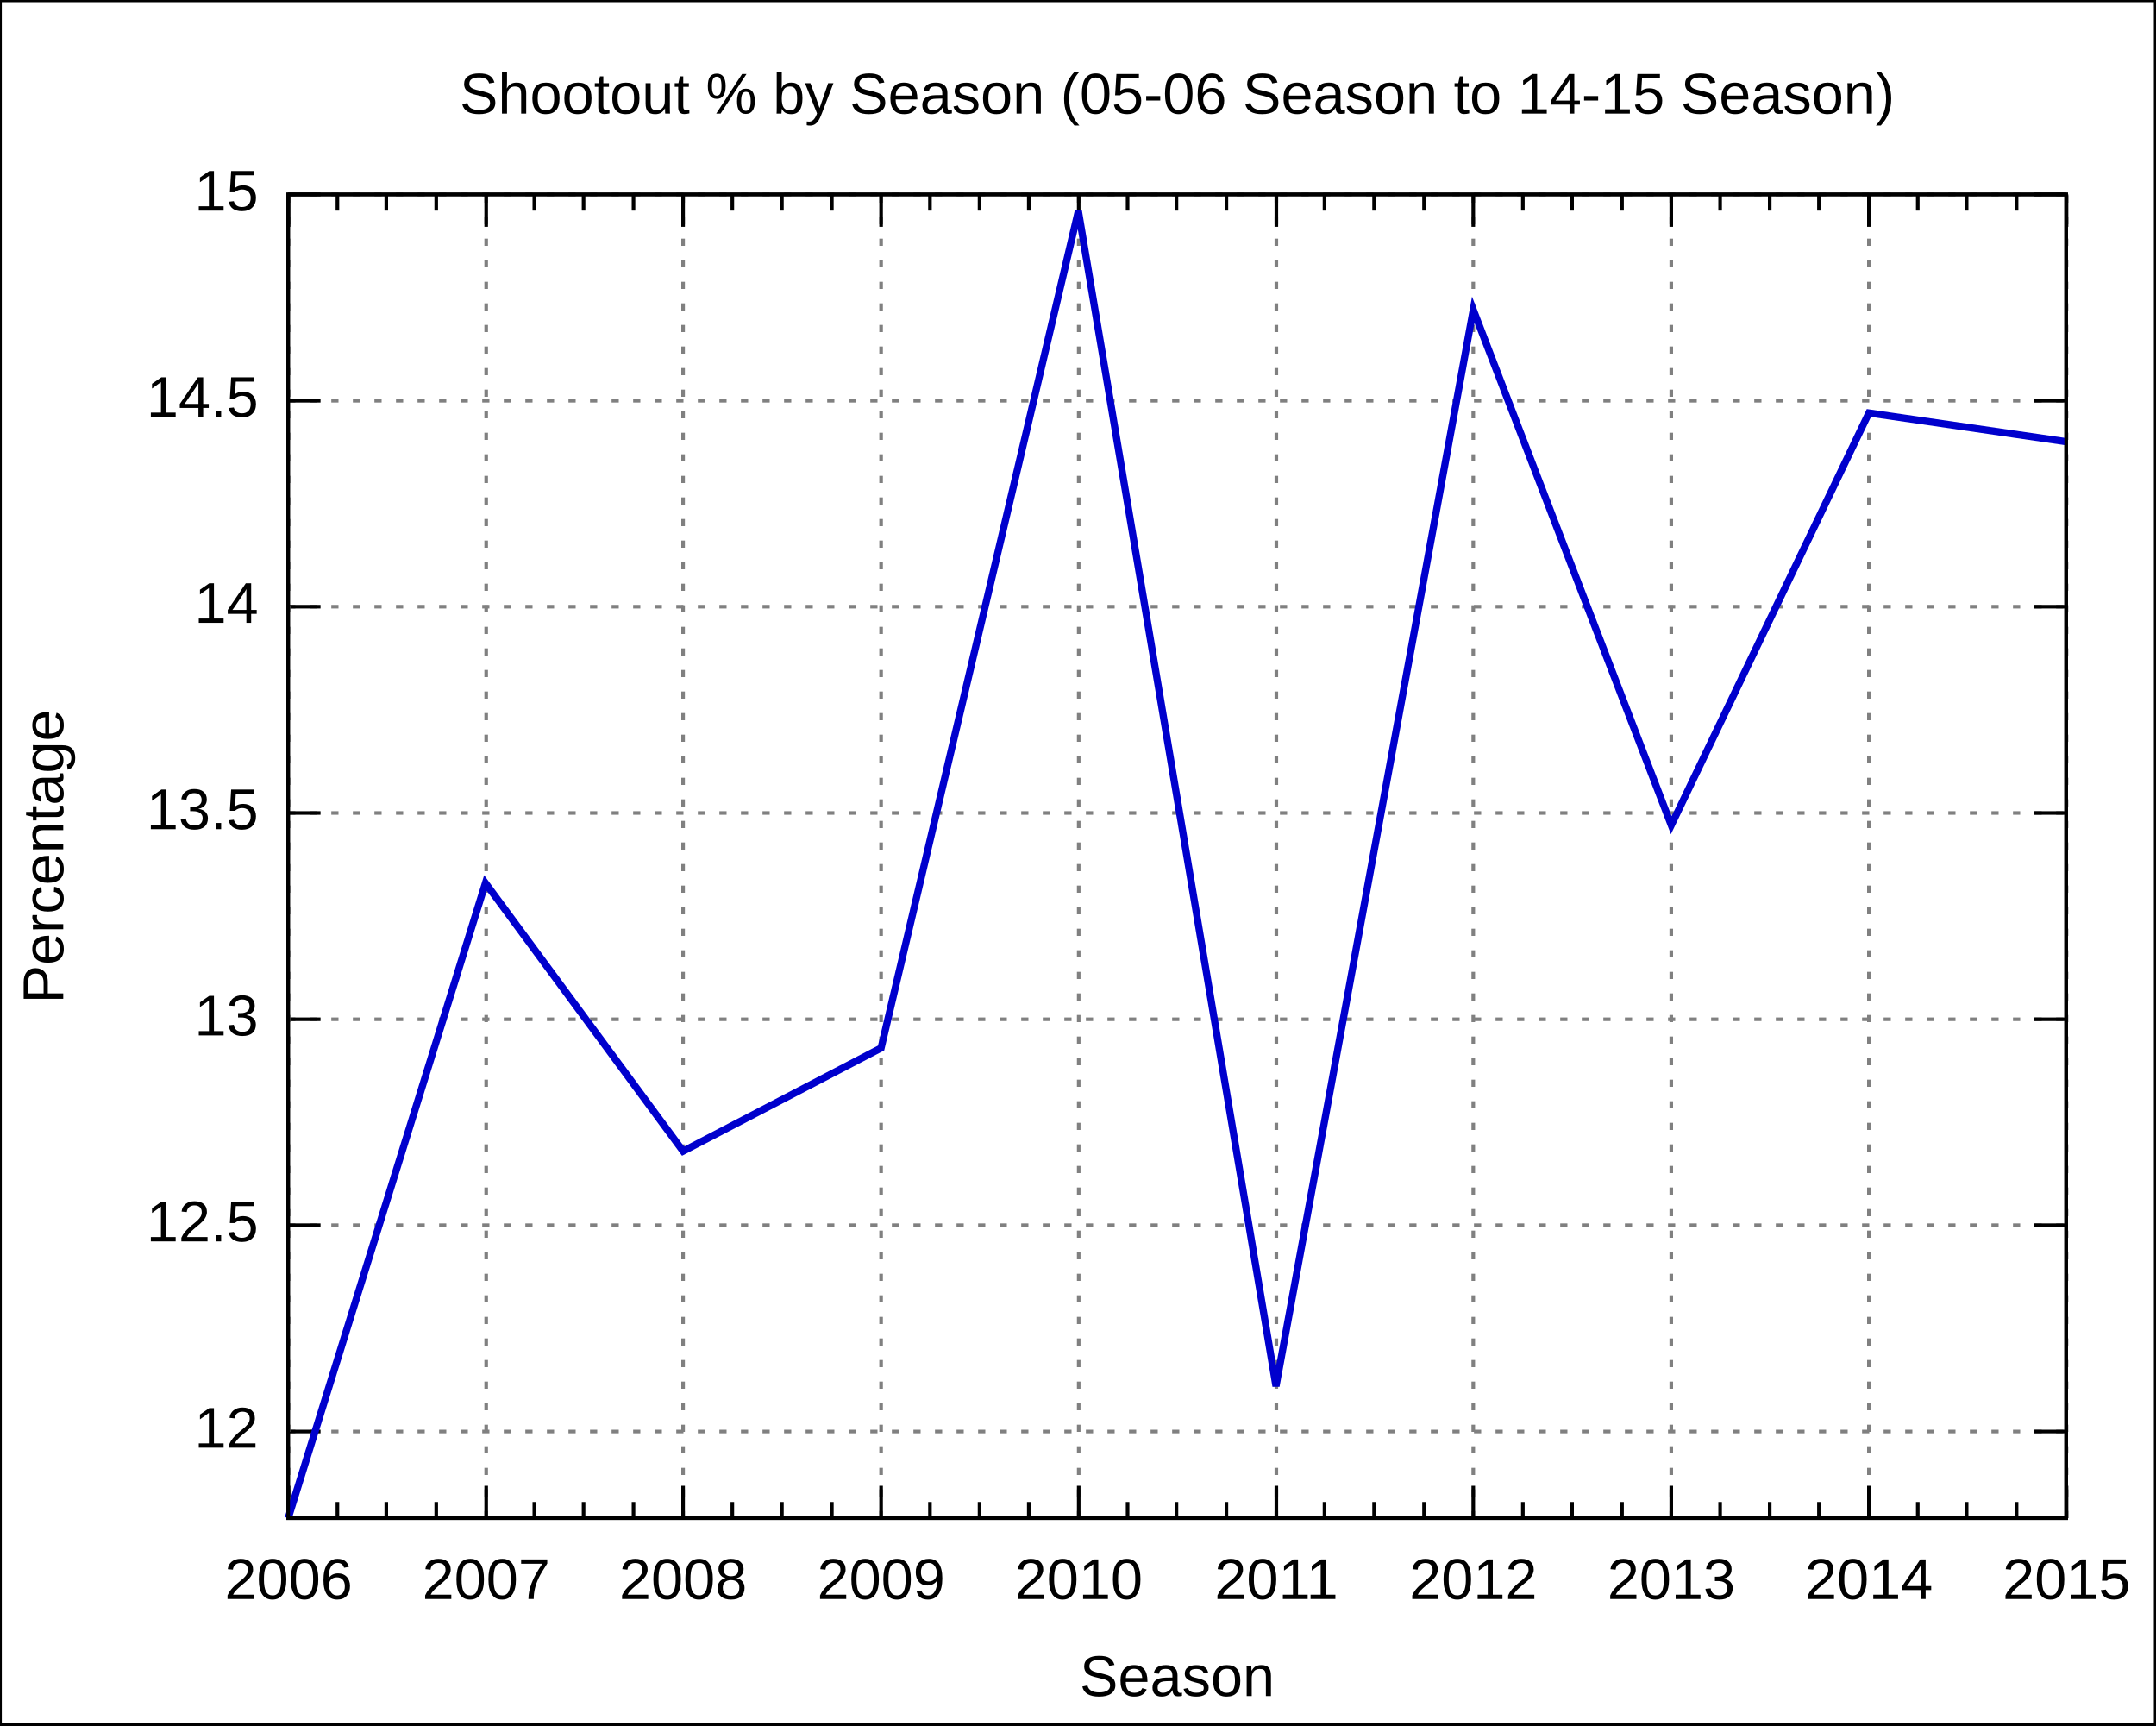
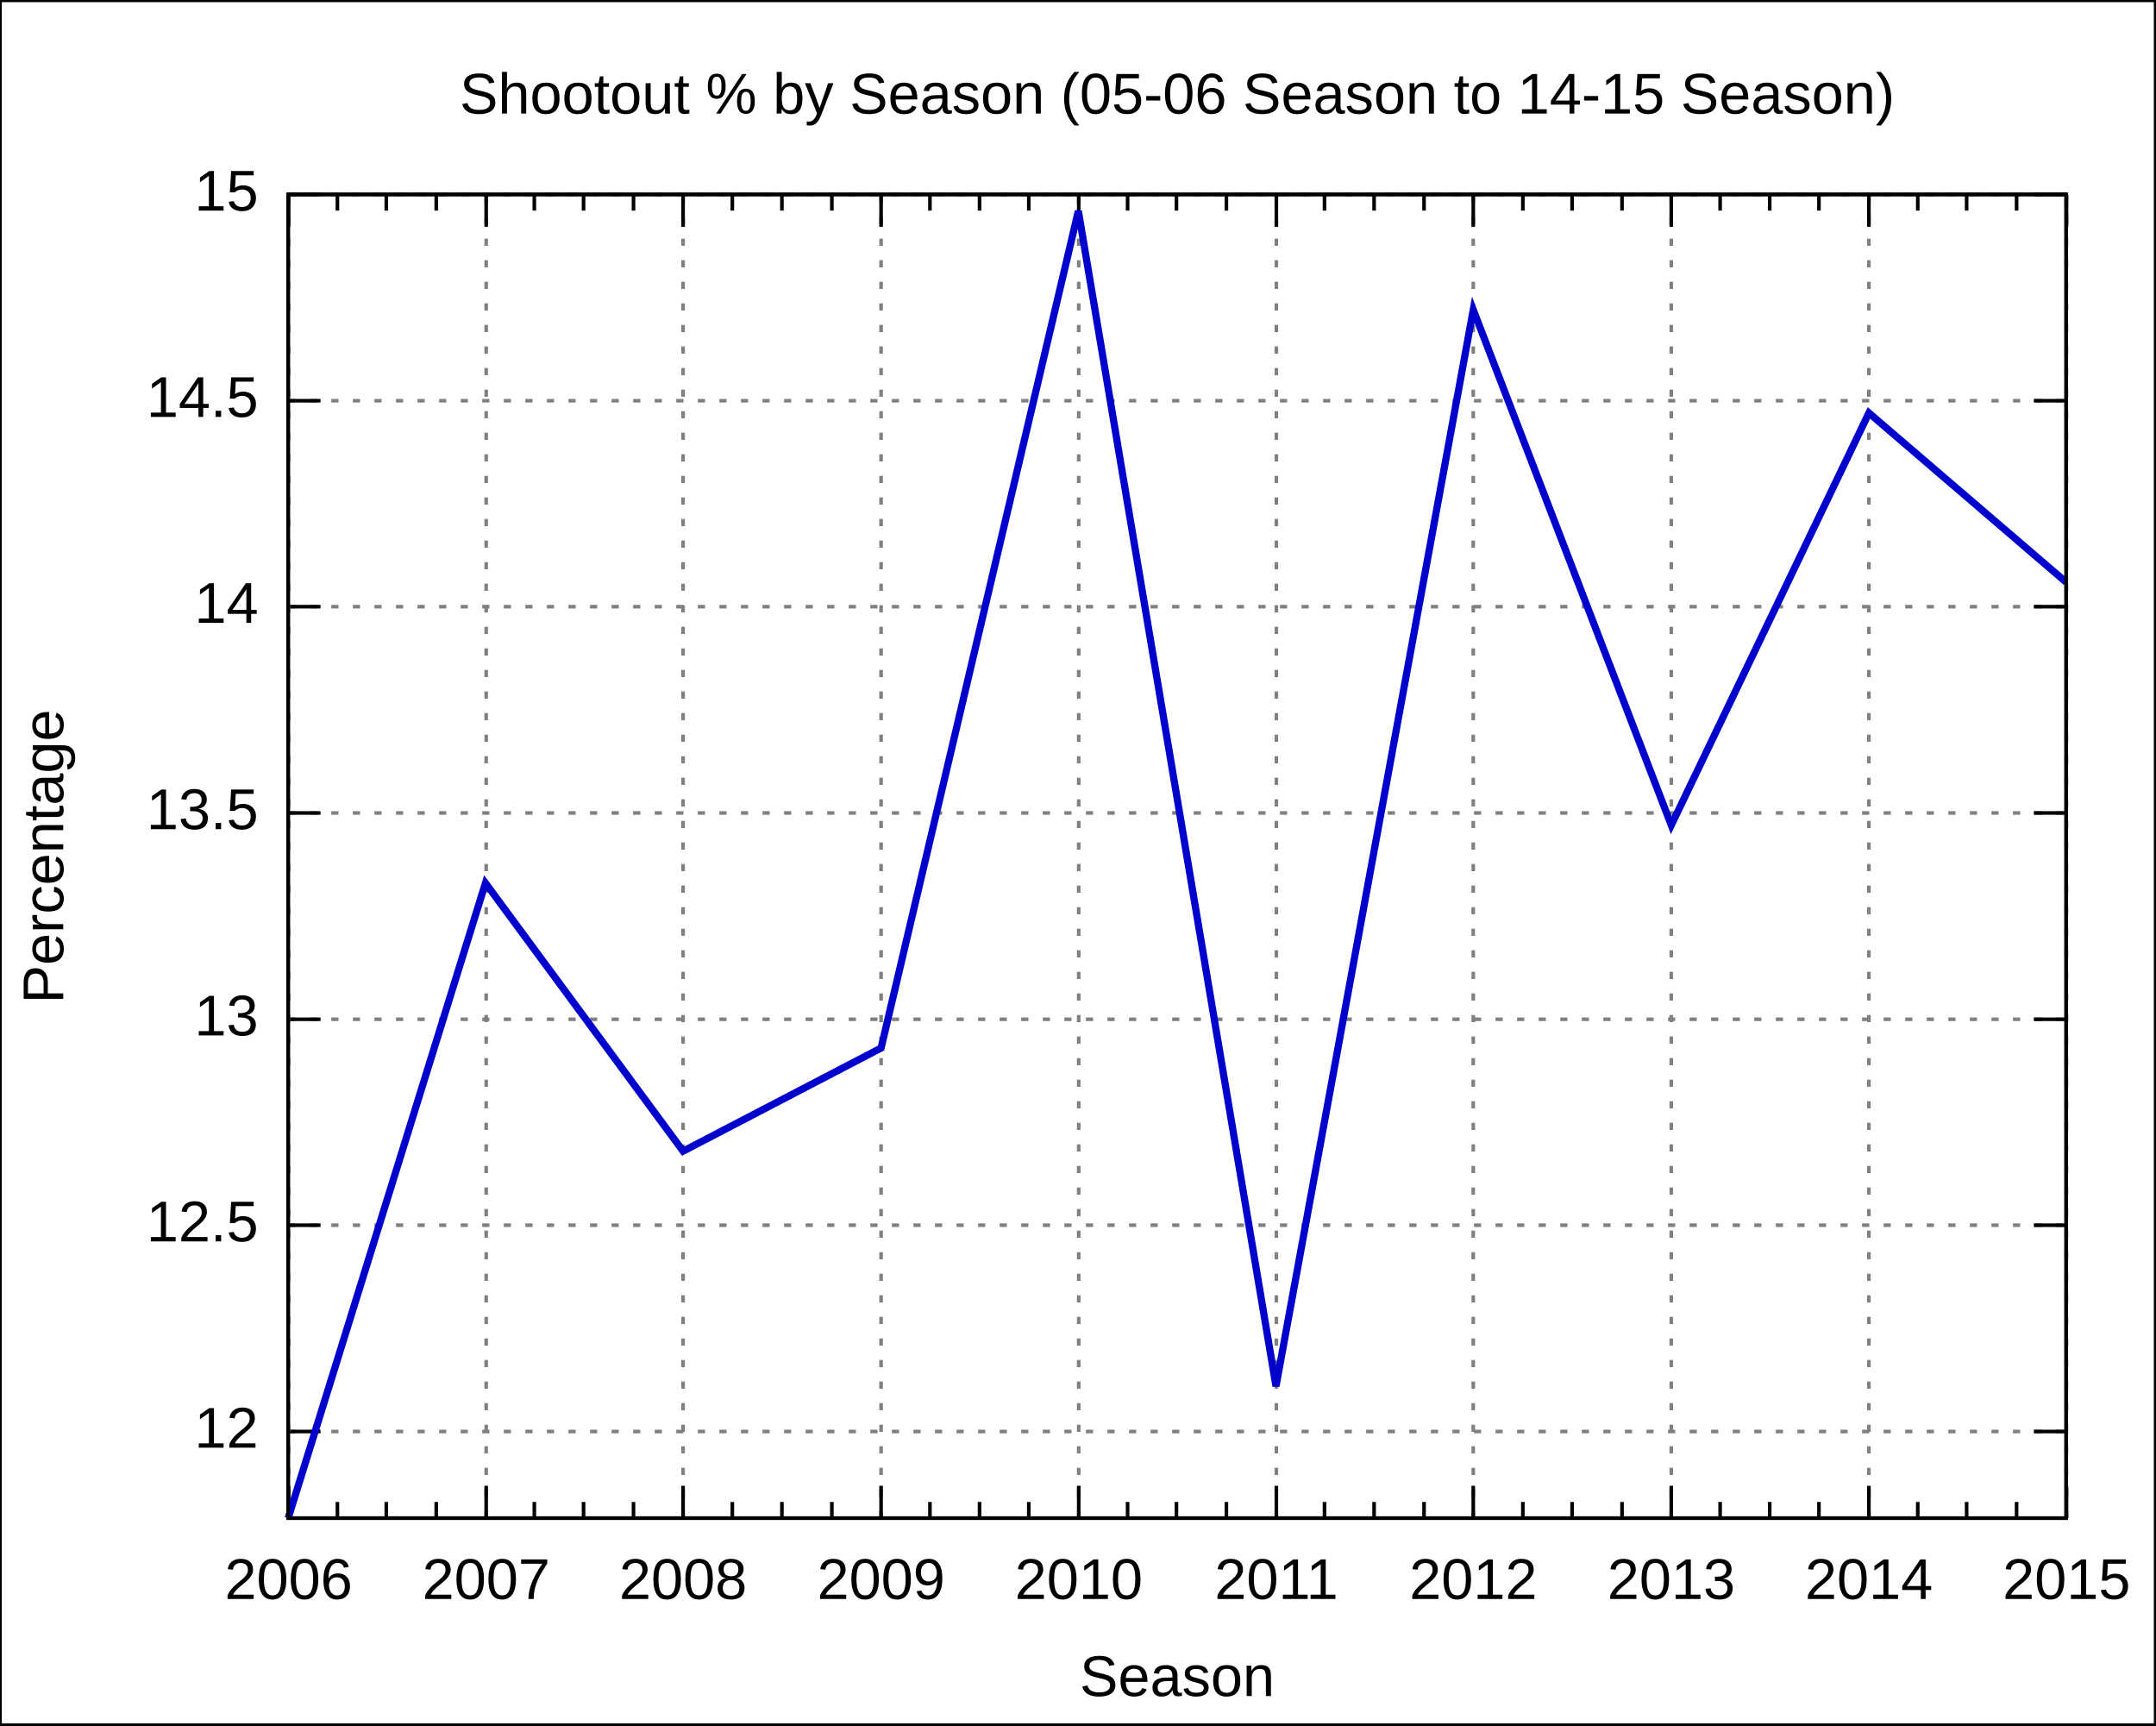
<svg xmlns="http://www.w3.org/2000/svg" xmlns:xlink="http://www.w3.org/1999/xlink" width="600" height="480" viewBox="0 0 600 480">
  <g id="gnuplot_canvas">
    <rect x="0" y="0" width="600" height="480" fill="none" />
    <defs>
      <circle id="gpDot" r="0.5" stroke-width="0.5" />
      <path id="gpPt0" stroke-width="0.222" stroke="currentColor" d="M-1,0 h2 M0,-1 v2" />
      <path id="gpPt1" stroke-width="0.222" stroke="currentColor" d="M-1,-1 L1,1 M1,-1 L-1,1" />
      <path id="gpPt2" stroke-width="0.222" stroke="currentColor" d="M-1,0 L1,0 M0,-1 L0,1 M-1,-1 L1,1 M-1,1 L1,-1" />
      <rect id="gpPt3" stroke-width="0.222" stroke="currentColor" x="-1" y="-1" width="2" height="2" />
      <rect id="gpPt4" stroke-width="0.222" stroke="currentColor" fill="currentColor" x="-1" y="-1" width="2" height="2" />
      <circle id="gpPt5" stroke-width="0.222" stroke="currentColor" cx="0" cy="0" r="1" />
      <use xlink:href="#gpPt5" id="gpPt6" fill="currentColor" stroke="none" />
      <path id="gpPt7" stroke-width="0.222" stroke="currentColor" d="M0,-1.33 L-1.33,0.67 L1.33,0.67 z" />
      <use xlink:href="#gpPt7" id="gpPt8" fill="currentColor" stroke="none" />
      <use xlink:href="#gpPt7" id="gpPt9" stroke="currentColor" transform="rotate(180)" />
      <use xlink:href="#gpPt9" id="gpPt10" fill="currentColor" stroke="none" />
      <use xlink:href="#gpPt3" id="gpPt11" stroke="currentColor" transform="rotate(45)" />
      <use xlink:href="#gpPt11" id="gpPt12" fill="currentColor" stroke="none" />
    </defs>
    <g style="fill:none; color:white; stroke:currentColor; stroke-width:1.00; stroke-linecap:butt; stroke-linejoin:miter">
</g>
    <g style="fill:none; color:black; stroke:currentColor; stroke-width:1.00; stroke-linecap:butt; stroke-linejoin:miter">
      <g style="stroke:none; shape-rendering:crispEdges">
        <polygon fill="rgb(255, 255, 255)" points="0.0,480.0 599.9,480.0 599.9,0.1 0.0,0.1 " />
      </g>
      <path stroke="black" d="M0.0,480.0 L0.0,0.1 L599.9,0.1 L599.9,480.0 L0.0,480.0  " />
    </g>
    <g style="fill:none; color:gray; stroke:currentColor; stroke-width:1.00; stroke-linecap:butt; stroke-linejoin:miter">
      <path stroke="gray" stroke-dasharray=" 2,4" class="gridline" d="M80.2,398.3 L575.0,398.3  " />
    </g>
    <g style="fill:none; color:black; stroke:currentColor; stroke-width:1.00; stroke-linecap:butt; stroke-linejoin:miter">
      <path stroke="black" d="M80.2,398.3 L89.2,398.3 M575.0,398.3 L566.0,398.3  " />
      <g transform="translate(71.9,402.8)" style="stroke:none; fill:black; font-family:Arial; font-size:12.00pt; text-anchor:end">
        <text> 12</text>
      </g>
    </g>
    <g style="fill:none; color:gray; stroke:currentColor; stroke-width:1.00; stroke-linecap:butt; stroke-linejoin:miter">
      <path stroke="gray" stroke-dasharray=" 2,4" class="gridline" d="M80.2,340.9 L575.0,340.9  " />
    </g>
    <g style="fill:none; color:black; stroke:currentColor; stroke-width:1.00; stroke-linecap:butt; stroke-linejoin:miter">
      <path stroke="black" d="M80.2,340.9 L89.2,340.9 M575.0,340.9 L566.0,340.9  " />
      <g transform="translate(71.9,345.4)" style="stroke:none; fill:black; font-family:Arial; font-size:12.00pt; text-anchor:end">
        <text> 12.5</text>
      </g>
    </g>
    <g style="fill:none; color:gray; stroke:currentColor; stroke-width:1.00; stroke-linecap:butt; stroke-linejoin:miter">
      <path stroke="gray" stroke-dasharray=" 2,4" class="gridline" d="M80.2,283.6 L575.0,283.6  " />
    </g>
    <g style="fill:none; color:black; stroke:currentColor; stroke-width:1.00; stroke-linecap:butt; stroke-linejoin:miter">
      <path stroke="black" d="M80.2,283.6 L89.2,283.6 M575.0,283.6 L566.0,283.6  " />
      <g transform="translate(71.9,288.1)" style="stroke:none; fill:black; font-family:Arial; font-size:12.00pt; text-anchor:end">
        <text> 13</text>
      </g>
    </g>
    <g style="fill:none; color:gray; stroke:currentColor; stroke-width:1.00; stroke-linecap:butt; stroke-linejoin:miter">
      <path stroke="gray" stroke-dasharray=" 2,4" class="gridline" d="M80.2,226.2 L575.0,226.2  " />
    </g>
    <g style="fill:none; color:black; stroke:currentColor; stroke-width:1.00; stroke-linecap:butt; stroke-linejoin:miter">
      <path stroke="black" d="M80.2,226.2 L89.2,226.2 M575.0,226.2 L566.0,226.2  " />
      <g transform="translate(71.9,230.7)" style="stroke:none; fill:black; font-family:Arial; font-size:12.00pt; text-anchor:end">
        <text> 13.5</text>
      </g>
    </g>
    <g style="fill:none; color:gray; stroke:currentColor; stroke-width:1.00; stroke-linecap:butt; stroke-linejoin:miter">
      <path stroke="gray" stroke-dasharray=" 2,4" class="gridline" d="M80.2,168.8 L575.0,168.8  " />
    </g>
    <g style="fill:none; color:black; stroke:currentColor; stroke-width:1.00; stroke-linecap:butt; stroke-linejoin:miter">
      <path stroke="black" d="M80.2,168.8 L89.2,168.8 M575.0,168.8 L566.0,168.8  " />
      <g transform="translate(71.9,173.3)" style="stroke:none; fill:black; font-family:Arial; font-size:12.00pt; text-anchor:end">
        <text> 14</text>
      </g>
    </g>
    <g style="fill:none; color:gray; stroke:currentColor; stroke-width:1.00; stroke-linecap:butt; stroke-linejoin:miter">
      <path stroke="gray" stroke-dasharray=" 2,4" class="gridline" d="M80.2,111.5 L575.0,111.5  " />
    </g>
    <g style="fill:none; color:black; stroke:currentColor; stroke-width:1.00; stroke-linecap:butt; stroke-linejoin:miter">
      <path stroke="black" d="M80.2,111.5 L89.2,111.5 M575.0,111.5 L566.0,111.5  " />
      <g transform="translate(71.9,116.0)" style="stroke:none; fill:black; font-family:Arial; font-size:12.00pt; text-anchor:end">
        <text> 14.5</text>
      </g>
    </g>
    <g style="fill:none; color:gray; stroke:currentColor; stroke-width:1.00; stroke-linecap:butt; stroke-linejoin:miter">
      <path stroke="gray" stroke-dasharray=" 2,4" class="gridline" d="M80.2,54.1 L575.0,54.1  " />
    </g>
    <g style="fill:none; color:black; stroke:currentColor; stroke-width:1.00; stroke-linecap:butt; stroke-linejoin:miter">
      <path stroke="black" d="M80.2,54.1 L89.2,54.1 M575.0,54.1 L566.0,54.1  " />
      <g transform="translate(71.9,58.6)" style="stroke:none; fill:black; font-family:Arial; font-size:12.00pt; text-anchor:end">
        <text> 15</text>
      </g>
    </g>
    <g style="fill:none; color:gray; stroke:currentColor; stroke-width:1.00; stroke-linecap:butt; stroke-linejoin:miter">
      <path stroke="gray" stroke-dasharray=" 2,4" class="gridline" d="M80.3,422.4 L80.3,54.1  " />
    </g>
    <g style="fill:none; color:black; stroke:currentColor; stroke-width:1.00; stroke-linecap:butt; stroke-linejoin:miter">
      <path stroke="black" d="M80.3,422.4 L80.3,413.4 M80.3,54.1 L80.3,63.1  " />
      <g transform="translate(80.3,444.9)" style="stroke:none; fill:black; font-family:Arial; font-size:12.00pt; text-anchor:middle">
        <text>2006</text>
      </g>
      <path stroke="black" d="M93.9,422.4 L93.9,417.9 M93.9,54.1 L93.9,58.6 M107.5,422.4 L107.5,417.9 M107.5,54.1 L107.5,58.6    M121.4,422.4 L121.4,417.9 M121.4,54.1 L121.4,58.6  " />
    </g>
    <g style="fill:none; color:gray; stroke:currentColor; stroke-width:1.00; stroke-linecap:butt; stroke-linejoin:miter">
      <path stroke="gray" stroke-dasharray=" 2,4" class="gridline" d="M135.3,422.4 L135.3,54.1  " />
    </g>
    <g style="fill:none; color:black; stroke:currentColor; stroke-width:1.00; stroke-linecap:butt; stroke-linejoin:miter">
      <path stroke="black" d="M135.3,422.4 L135.3,413.4 M135.3,54.1 L135.3,63.1  " />
      <g transform="translate(135.3,444.9)" style="stroke:none; fill:black; font-family:Arial; font-size:12.00pt; text-anchor:middle">
        <text>2007</text>
      </g>
      <path stroke="black" d="M148.7,422.4 L148.7,417.9 M148.7,54.1 L148.7,58.6 M162.4,422.4 L162.4,417.9 M162.4,54.1 L162.4,58.6    M176.3,422.4 L176.3,417.9 M176.3,54.1 L176.3,58.6  " />
    </g>
    <g style="fill:none; color:gray; stroke:currentColor; stroke-width:1.00; stroke-linecap:butt; stroke-linejoin:miter">
      <path stroke="gray" stroke-dasharray=" 2,4" class="gridline" d="M190.1,422.4 L190.1,54.1  " />
    </g>
    <g style="fill:none; color:black; stroke:currentColor; stroke-width:1.00; stroke-linecap:butt; stroke-linejoin:miter">
      <path stroke="black" d="M190.1,422.4 L190.1,413.4 M190.1,54.1 L190.1,63.1  " />
      <g transform="translate(190.1,444.9)" style="stroke:none; fill:black; font-family:Arial; font-size:12.00pt; text-anchor:middle">
        <text>2008</text>
      </g>
      <path stroke="black" d="M203.8,422.4 L203.8,417.9 M203.8,54.1 L203.8,58.6 M217.6,422.4 L217.6,417.9 M217.6,54.1 L217.6,58.6    M231.5,422.4 L231.5,417.9 M231.5,54.1 L231.5,58.6  " />
    </g>
    <g style="fill:none; color:gray; stroke:currentColor; stroke-width:1.00; stroke-linecap:butt; stroke-linejoin:miter">
      <path stroke="gray" stroke-dasharray=" 2,4" class="gridline" d="M245.2,422.4 L245.2,54.1  " />
    </g>
    <g style="fill:none; color:black; stroke:currentColor; stroke-width:1.00; stroke-linecap:butt; stroke-linejoin:miter">
      <path stroke="black" d="M245.2,422.4 L245.2,413.4 M245.2,54.1 L245.2,63.1  " />
      <g transform="translate(245.2,444.9)" style="stroke:none; fill:black; font-family:Arial; font-size:12.00pt; text-anchor:middle">
        <text>2009</text>
      </g>
      <path stroke="black" d="M258.8,422.4 L258.8,417.9 M258.8,54.1 L258.8,58.6 M272.6,422.4 L272.6,417.9 M272.6,54.1 L272.6,58.6    M286.3,422.4 L286.3,417.9 M286.3,54.1 L286.3,58.6  " />
    </g>
    <g style="fill:none; color:gray; stroke:currentColor; stroke-width:1.00; stroke-linecap:butt; stroke-linejoin:miter">
      <path stroke="gray" stroke-dasharray=" 2,4" class="gridline" d="M300.2,422.4 L300.2,54.1  " />
    </g>
    <g style="fill:none; color:black; stroke:currentColor; stroke-width:1.00; stroke-linecap:butt; stroke-linejoin:miter">
      <path stroke="black" d="M300.2,422.4 L300.2,413.4 M300.2,54.1 L300.2,63.1  " />
      <g transform="translate(300.2,444.9)" style="stroke:none; fill:black; font-family:Arial; font-size:12.00pt; text-anchor:middle">
        <text>2010</text>
      </g>
      <path stroke="black" d="M313.8,422.4 L313.8,417.9 M313.8,54.1 L313.8,58.6 M327.4,422.4 L327.4,417.9 M327.4,54.1 L327.4,58.6    M341.3,422.4 L341.3,417.9 M341.3,54.1 L341.3,58.6  " />
    </g>
    <g style="fill:none; color:gray; stroke:currentColor; stroke-width:1.00; stroke-linecap:butt; stroke-linejoin:miter">
      <path stroke="gray" stroke-dasharray=" 2,4" class="gridline" d="M355.2,422.4 L355.2,54.1  " />
    </g>
    <g style="fill:none; color:black; stroke:currentColor; stroke-width:1.00; stroke-linecap:butt; stroke-linejoin:miter">
      <path stroke="black" d="M355.2,422.4 L355.2,413.4 M355.2,54.1 L355.2,63.1  " />
      <g transform="translate(355.2,444.9)" style="stroke:none; fill:black; font-family:Arial; font-size:12.00pt; text-anchor:middle">
        <text>2011</text>
      </g>
      <path stroke="black" d="M368.6,422.4 L368.6,417.9 M368.6,54.1 L368.6,58.6 M382.4,422.4 L382.4,417.9 M382.4,54.1 L382.4,58.6    M396.3,422.4 L396.3,417.9 M396.3,54.1 L396.3,58.6  " />
    </g>
    <g style="fill:none; color:gray; stroke:currentColor; stroke-width:1.00; stroke-linecap:butt; stroke-linejoin:miter">
      <path stroke="gray" stroke-dasharray=" 2,4" class="gridline" d="M410.0,422.4 L410.0,54.1  " />
    </g>
    <g style="fill:none; color:black; stroke:currentColor; stroke-width:1.00; stroke-linecap:butt; stroke-linejoin:miter">
      <path stroke="black" d="M410.0,422.4 L410.0,413.4 M410.0,54.1 L410.0,63.1  " />
      <g transform="translate(410.0,444.9)" style="stroke:none; fill:black; font-family:Arial; font-size:12.00pt; text-anchor:middle">
        <text>2012</text>
      </g>
      <path stroke="black" d="M423.8,422.4 L423.8,417.9 M423.8,54.1 L423.8,58.6 M437.5,422.4 L437.5,417.9 M437.5,54.1 L437.5,58.6    M451.4,422.4 L451.4,417.9 M451.4,54.1 L451.4,58.6  " />
    </g>
    <g style="fill:none; color:gray; stroke:currentColor; stroke-width:1.00; stroke-linecap:butt; stroke-linejoin:miter">
      <path stroke="gray" stroke-dasharray=" 2,4" class="gridline" d="M465.1,422.4 L465.1,54.1  " />
    </g>
    <g style="fill:none; color:black; stroke:currentColor; stroke-width:1.00; stroke-linecap:butt; stroke-linejoin:miter">
      <path stroke="black" d="M465.1,422.4 L465.1,413.4 M465.1,54.1 L465.1,63.1  " />
      <g transform="translate(465.1,444.9)" style="stroke:none; fill:black; font-family:Arial; font-size:12.00pt; text-anchor:middle">
        <text>2013</text>
      </g>
      <path stroke="black" d="M478.7,422.4 L478.7,417.9 M478.7,54.1 L478.7,58.6 M492.5,422.4 L492.5,417.9 M492.5,54.1 L492.5,58.6    M506.2,422.4 L506.2,417.9 M506.2,54.1 L506.2,58.6  " />
    </g>
    <g style="fill:none; color:gray; stroke:currentColor; stroke-width:1.00; stroke-linecap:butt; stroke-linejoin:miter">
      <path stroke="gray" stroke-dasharray=" 2,4" class="gridline" d="M520.1,422.4 L520.1,63.1 L520.1,54.1  " />
    </g>
    <g style="fill:none; color:black; stroke:currentColor; stroke-width:1.00; stroke-linecap:butt; stroke-linejoin:miter">
      <path stroke="black" d="M520.1,422.4 L520.1,413.4 M520.1,54.1 L520.1,63.1  " />
      <g transform="translate(520.1,444.9)" style="stroke:none; fill:black; font-family:Arial; font-size:12.00pt; text-anchor:middle">
        <text>2014</text>
      </g>
      <path stroke="black" d="M533.7,422.4 L533.7,417.9 M533.7,54.1 L533.7,58.6 M547.3,422.4 L547.3,417.9 M547.3,54.1 L547.3,58.6    M561.2,422.4 L561.2,417.9 M561.2,54.1 L561.2,58.6  " />
    </g>
    <g style="fill:none; color:gray; stroke:currentColor; stroke-width:1.00; stroke-linecap:butt; stroke-linejoin:miter">
      <path stroke="gray" stroke-dasharray=" 2,4" class="gridline" d="M575.1,422.4 L575.1,54.1  " />
    </g>
    <g style="fill:none; color:black; stroke:currentColor; stroke-width:1.00; stroke-linecap:butt; stroke-linejoin:miter">
      <path stroke="black" d="M575.1,422.4 L575.1,413.4 M575.1,54.1 L575.1,63.1  " />
      <g transform="translate(575.1,444.9)" style="stroke:none; fill:black; font-family:Arial; font-size:12.00pt; text-anchor:middle">
        <text>2015</text>
      </g>
      <path stroke="black" d="M80.2,54.1 L80.2,422.4 L575.0,422.4 L575.0,54.1 L80.2,54.1 Z  " />
      <g transform="translate(17.6,238.3) rotate(270)" style="stroke:none; fill:black; font-family:Arial; font-size:12.00pt; text-anchor:middle">
        <text>Percentage</text>
      </g>
      <g transform="translate(327.6,471.9)" style="stroke:none; fill:black; font-family:Arial; font-size:12.00pt; text-anchor:middle">
        <text>Season</text>
      </g>
      <g transform="translate(327.6,31.6)" style="stroke:none; fill:black; font-family:Arial; font-size:12.00pt; text-anchor:middle">
        <text>Shootout % by Season (05-06 Season to 14-15 Season)</text>
      </g>
    </g>
    <g id="gnuplot_plot_1">
      <g style="fill:none; color:white; stroke:black; stroke-width:2.00; stroke-linecap:butt; stroke-linejoin:miter">
</g>
      <g style="fill:none; color:red; stroke:currentColor; stroke-width:2.00; stroke-linecap:butt; stroke-linejoin:miter">
-         <path stroke="rgb(  0,   0, 205)" d="M575.0,122.9 L520.1,114.9 L465.1,229.6 L410.0,86.2 L355.1,385.7 L300.1,58.7 L245.2,291.6 L190.1,320.3    L135.1,245.7 L80.2,422.4  " />
+         <path stroke="rgb(  0,   0, 205)" d="M575.0,162.0 L520.1,114.9 L465.1,229.6 L410.0,86.2 L355.1,385.7 L300.1,58.7 L245.2,291.6 L190.1,320.3    L135.1,245.7 L80.2,422.4  " />
      </g>
    </g>
    <g style="fill:none; color:white; stroke:rgb(  0,   0, 205); stroke-width:1.00; stroke-linecap:butt; stroke-linejoin:miter">
</g>
    <g style="fill:none; color:black; stroke:currentColor; stroke-width:1.00; stroke-linecap:butt; stroke-linejoin:miter">
      <path stroke="black" d="M80.2,54.1 L80.2,422.4 L575.0,422.4 L575.0,54.1 L80.2,54.1 Z  " />
    </g>
  </g>
</svg>
